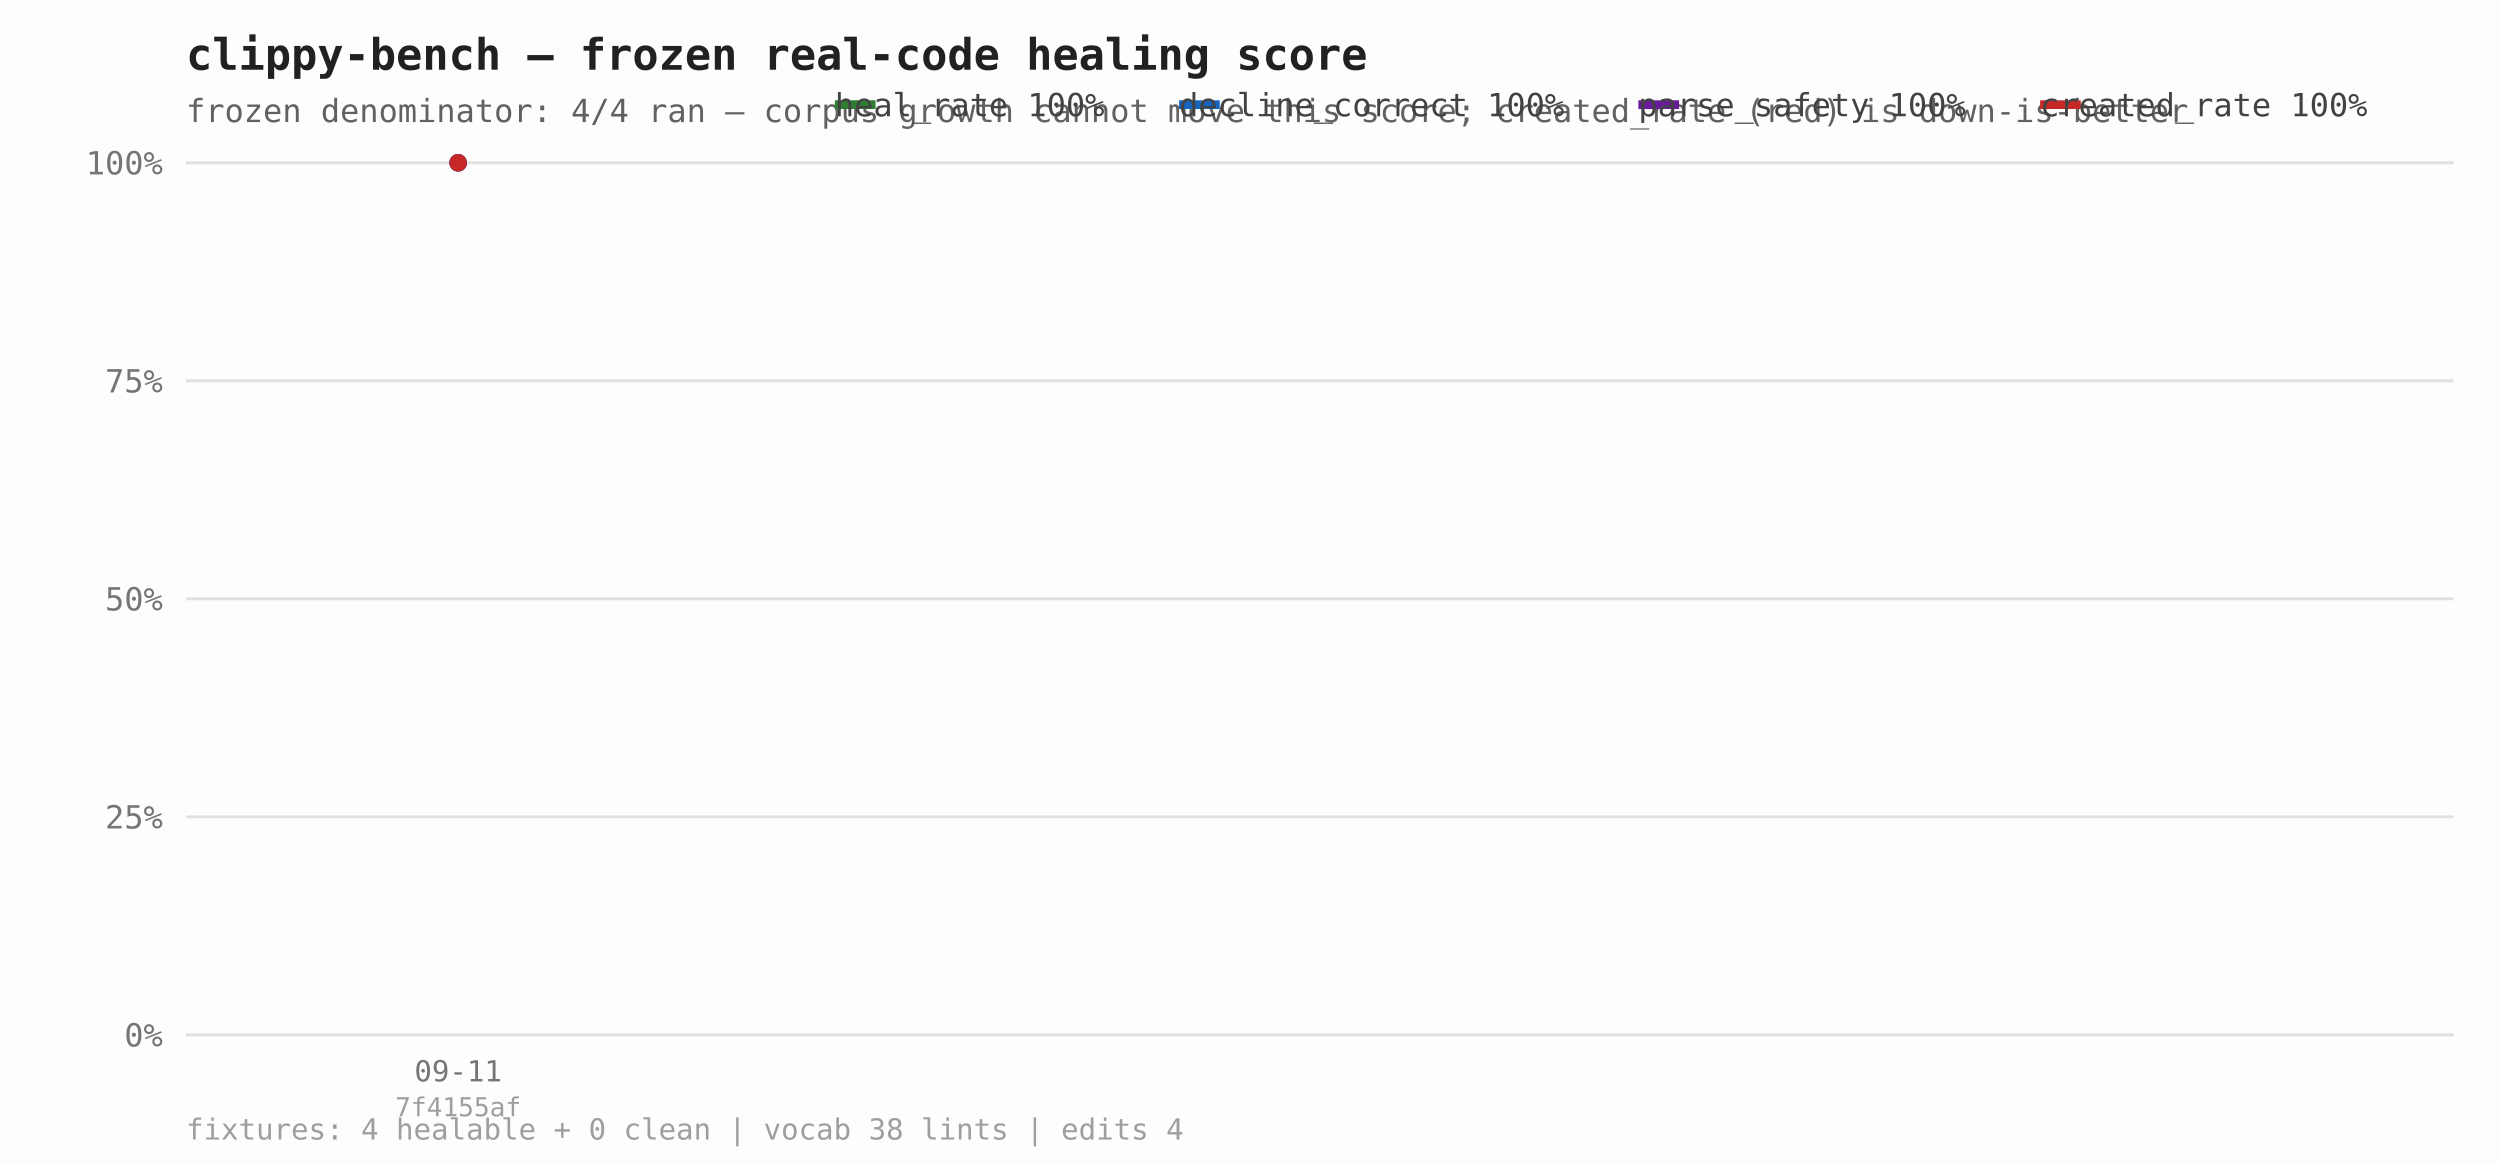
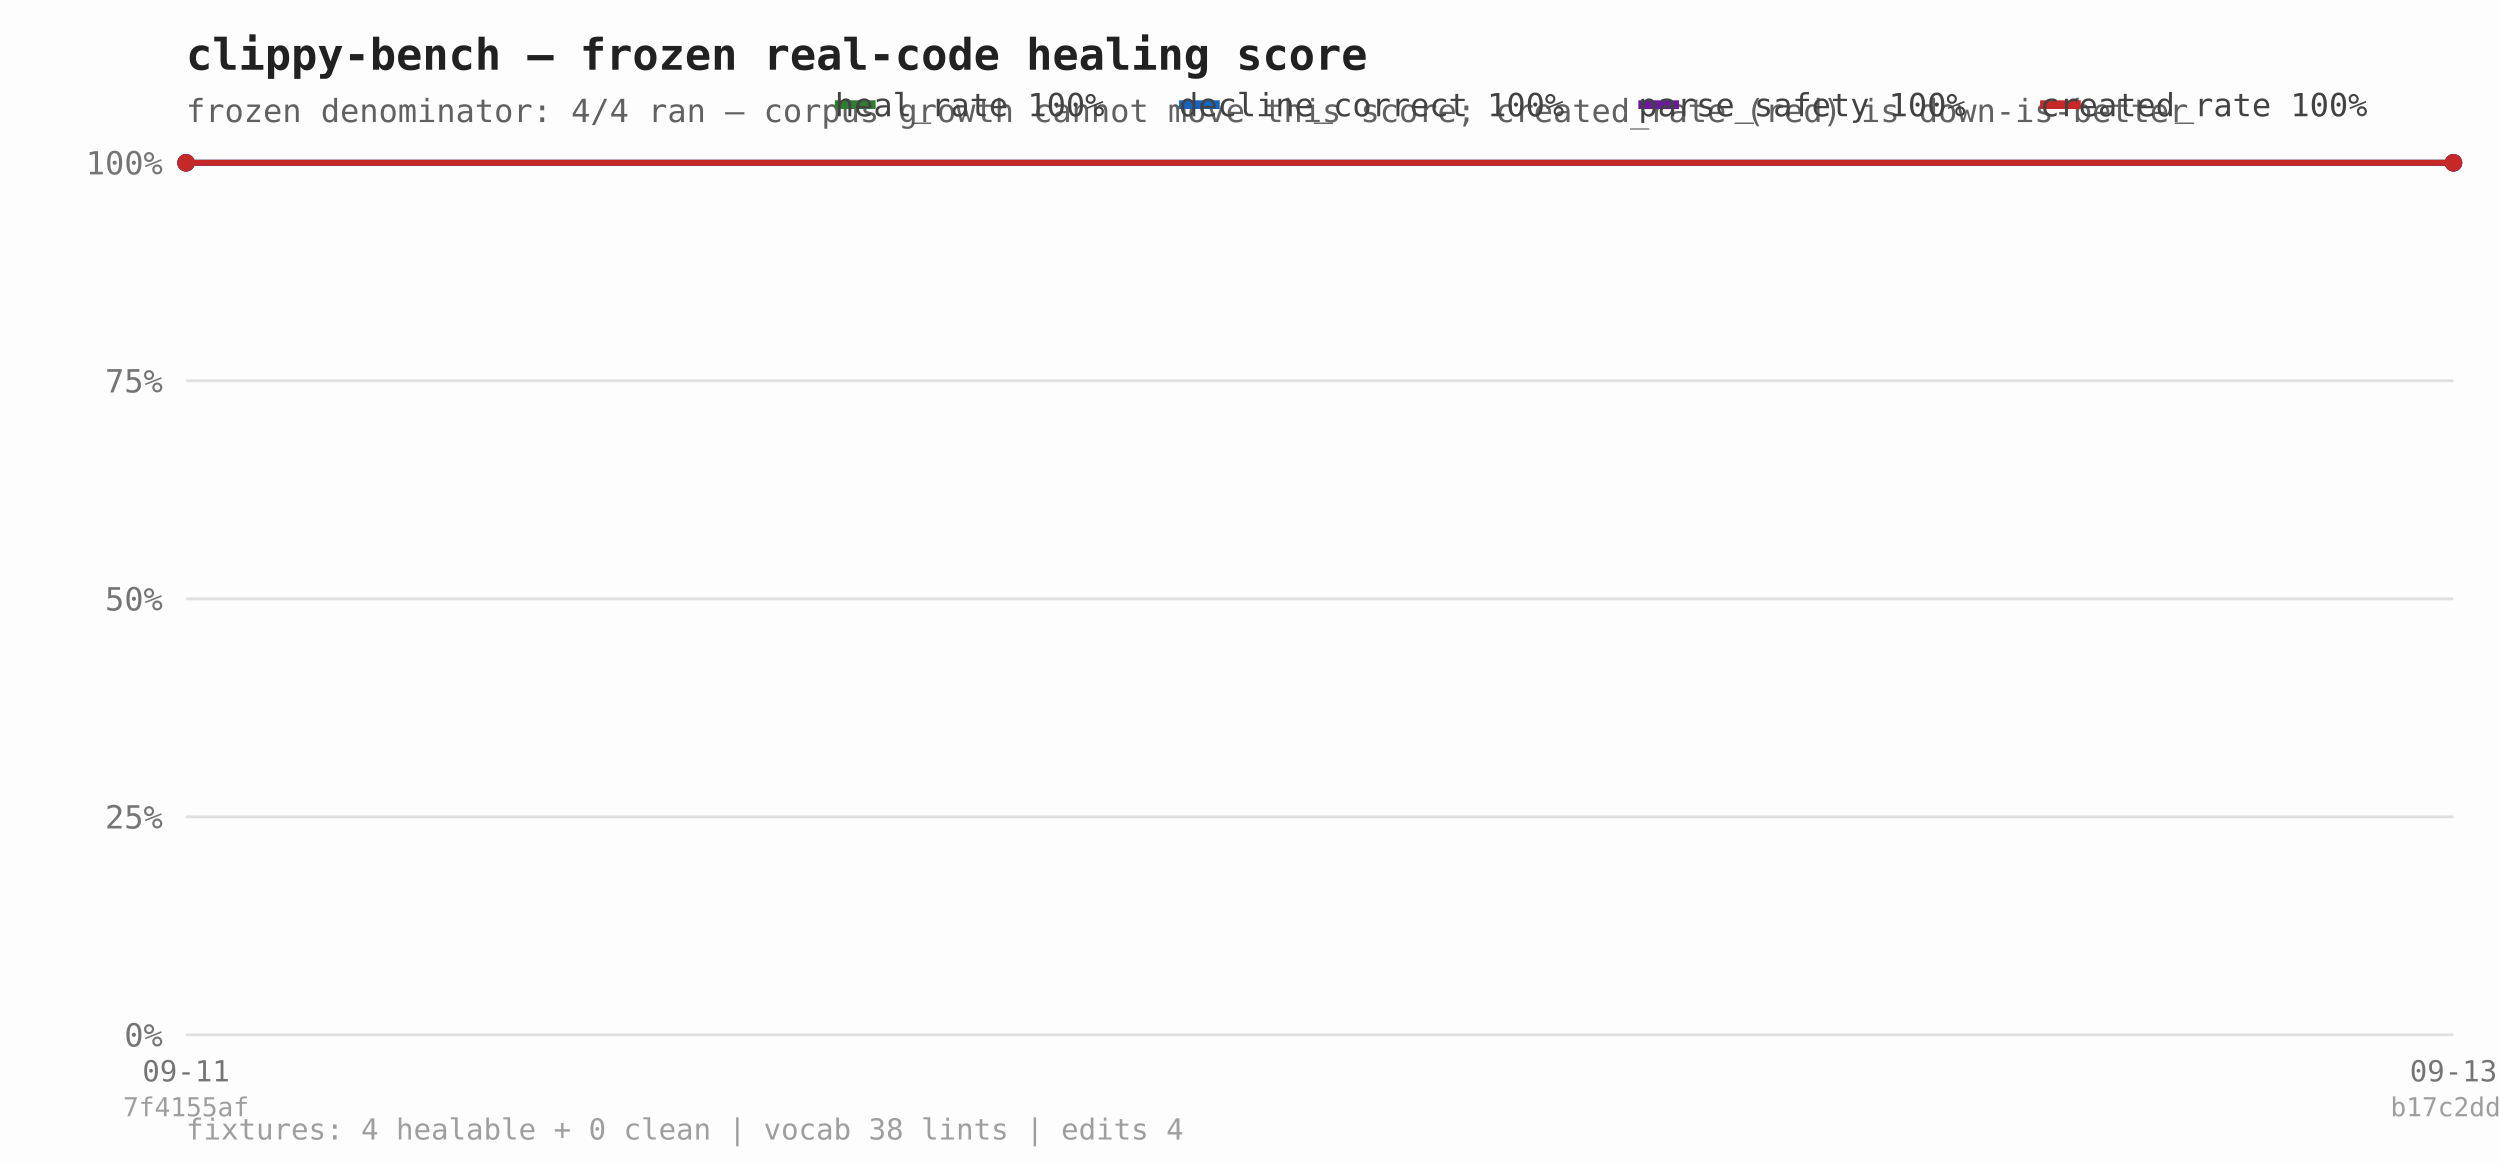
<svg xmlns="http://www.w3.org/2000/svg" width="860" height="400" viewBox="0 0 860 400" font-family="ui-monospace,Menlo,monospace">
  <rect width="100%" height="100%" fill="#fdfdfd" />
  <text x="64" y="24" font-size="15" font-weight="bold" fill="#212121">clippy-bench — frozen real-code healing score</text>
  <text x="64" y="42" font-size="11" fill="#616161">frozen denominator: 4/4 ran — corpus growth cannot move this score; created_rate (red) is down-is-better</text>
  <line x1="64" y1="356.0" x2="844" y2="356.0" stroke="#e0e0e0" stroke-width="1" />
  <text x="56" y="360.0" font-size="11" fill="#757575" text-anchor="end">0%</text>
  <line x1="64" y1="281.0" x2="844" y2="281.0" stroke="#e0e0e0" stroke-width="1" />
  <text x="56" y="285.0" font-size="11" fill="#757575" text-anchor="end">25%</text>
  <line x1="64" y1="206.0" x2="844" y2="206.0" stroke="#e0e0e0" stroke-width="1" />
  <text x="56" y="210.0" font-size="11" fill="#757575" text-anchor="end">50%</text>
  <line x1="64" y1="131.0" x2="844" y2="131.0" stroke="#e0e0e0" stroke-width="1" />
  <text x="56" y="135.0" font-size="11" fill="#757575" text-anchor="end">75%</text>
  <line x1="64" y1="56.0" x2="844" y2="56.0" stroke="#e0e0e0" stroke-width="1" />
  <text x="56" y="60.0" font-size="11" fill="#757575" text-anchor="end">100%</text>
  <line x1="701.8" y1="36" x2="715.8" y2="36" stroke="#c62828" stroke-width="3" />
  <text x="701.8" y="40" font-size="11" fill="#424242">created_rate 100%</text>
  <line x1="563.6" y1="36" x2="577.6" y2="36" stroke="#6a1b9a" stroke-width="3" />
  <text x="563.6" y="40" font-size="11" fill="#424242">parse_safety 100%</text>
  <line x1="405.6" y1="36" x2="419.6" y2="36" stroke="#1565c0" stroke-width="3" />
  <text x="405.6" y="40" font-size="11" fill="#424242">decline_correct 100%</text>
  <line x1="287.2" y1="36" x2="301.2" y2="36" stroke="#2e7d32" stroke-width="3" />
  <text x="287.2" y="40" font-size="11" fill="#424242">heal_rate 100%</text>
-   <path d="M 157.6 56.0" fill="none" stroke="#2e7d32" stroke-width="2" stroke-linejoin="round" stroke-linecap="round" />
-   <circle cx="157.6" cy="56.0" r="3" fill="#2e7d32" />
-   <path d="M 157.6 56.0" fill="none" stroke="#1565c0" stroke-width="2" stroke-linejoin="round" stroke-linecap="round" />
-   <circle cx="157.6" cy="56.0" r="3" fill="#1565c0" />
-   <path d="M 157.6 56.0" fill="none" stroke="#6a1b9a" stroke-width="2" stroke-linejoin="round" stroke-linecap="round" />
-   <circle cx="157.6" cy="56.0" r="3" fill="#6a1b9a" />
-   <path d="M 157.6 56.0" fill="none" stroke="#c62828" stroke-width="2" stroke-linejoin="round" stroke-linecap="round" />
-   <circle cx="157.6" cy="56.0" r="3" fill="#c62828" />
-   <text x="157.6" y="372.0" font-size="10" fill="#757575" text-anchor="middle">09-11</text>
-   <text x="157.6" y="384.0" font-size="9" fill="#9e9e9e" text-anchor="middle">7f4155af</text>
+   <path d="M 64.0 56.0 L 844.0 56.0" fill="none" stroke="#2e7d32" stroke-width="2" stroke-linejoin="round" stroke-linecap="round" />
+   <circle cx="64.0" cy="56.0" r="3" fill="#2e7d32" />
+   <circle cx="844.0" cy="56.0" r="3" fill="#2e7d32" />
+   <path d="M 64.0 56.0 L 844.0 56.0" fill="none" stroke="#1565c0" stroke-width="2" stroke-linejoin="round" stroke-linecap="round" />
+   <circle cx="64.0" cy="56.0" r="3" fill="#1565c0" />
+   <circle cx="844.0" cy="56.0" r="3" fill="#1565c0" />
+   <path d="M 64.0 56.0 L 844.0 56.0" fill="none" stroke="#6a1b9a" stroke-width="2" stroke-linejoin="round" stroke-linecap="round" />
+   <circle cx="64.0" cy="56.0" r="3" fill="#6a1b9a" />
+   <circle cx="844.0" cy="56.0" r="3" fill="#6a1b9a" />
+   <path d="M 64.0 56.0 L 844.0 56.0" fill="none" stroke="#c62828" stroke-width="2" stroke-linejoin="round" stroke-linecap="round" />
+   <circle cx="64.0" cy="56.0" r="3" fill="#c62828" />
+   <circle cx="844.0" cy="56.0" r="3" fill="#c62828" />
+   <text x="64.0" y="372.0" font-size="10" fill="#757575" text-anchor="middle">09-11</text>
+   <text x="64.0" y="384.0" font-size="9" fill="#9e9e9e" text-anchor="middle">7f4155af</text>
+   <text x="844.0" y="372.0" font-size="10" fill="#757575" text-anchor="middle">09-13</text>
+   <text x="844.0" y="384.0" font-size="9" fill="#9e9e9e" text-anchor="middle">b17c2dd8</text>
  <text x="64" y="392.0" font-size="10" fill="#9e9e9e">fixtures: 4 healable + 0 clean | vocab 38 lints | edits 4</text>
</svg>
